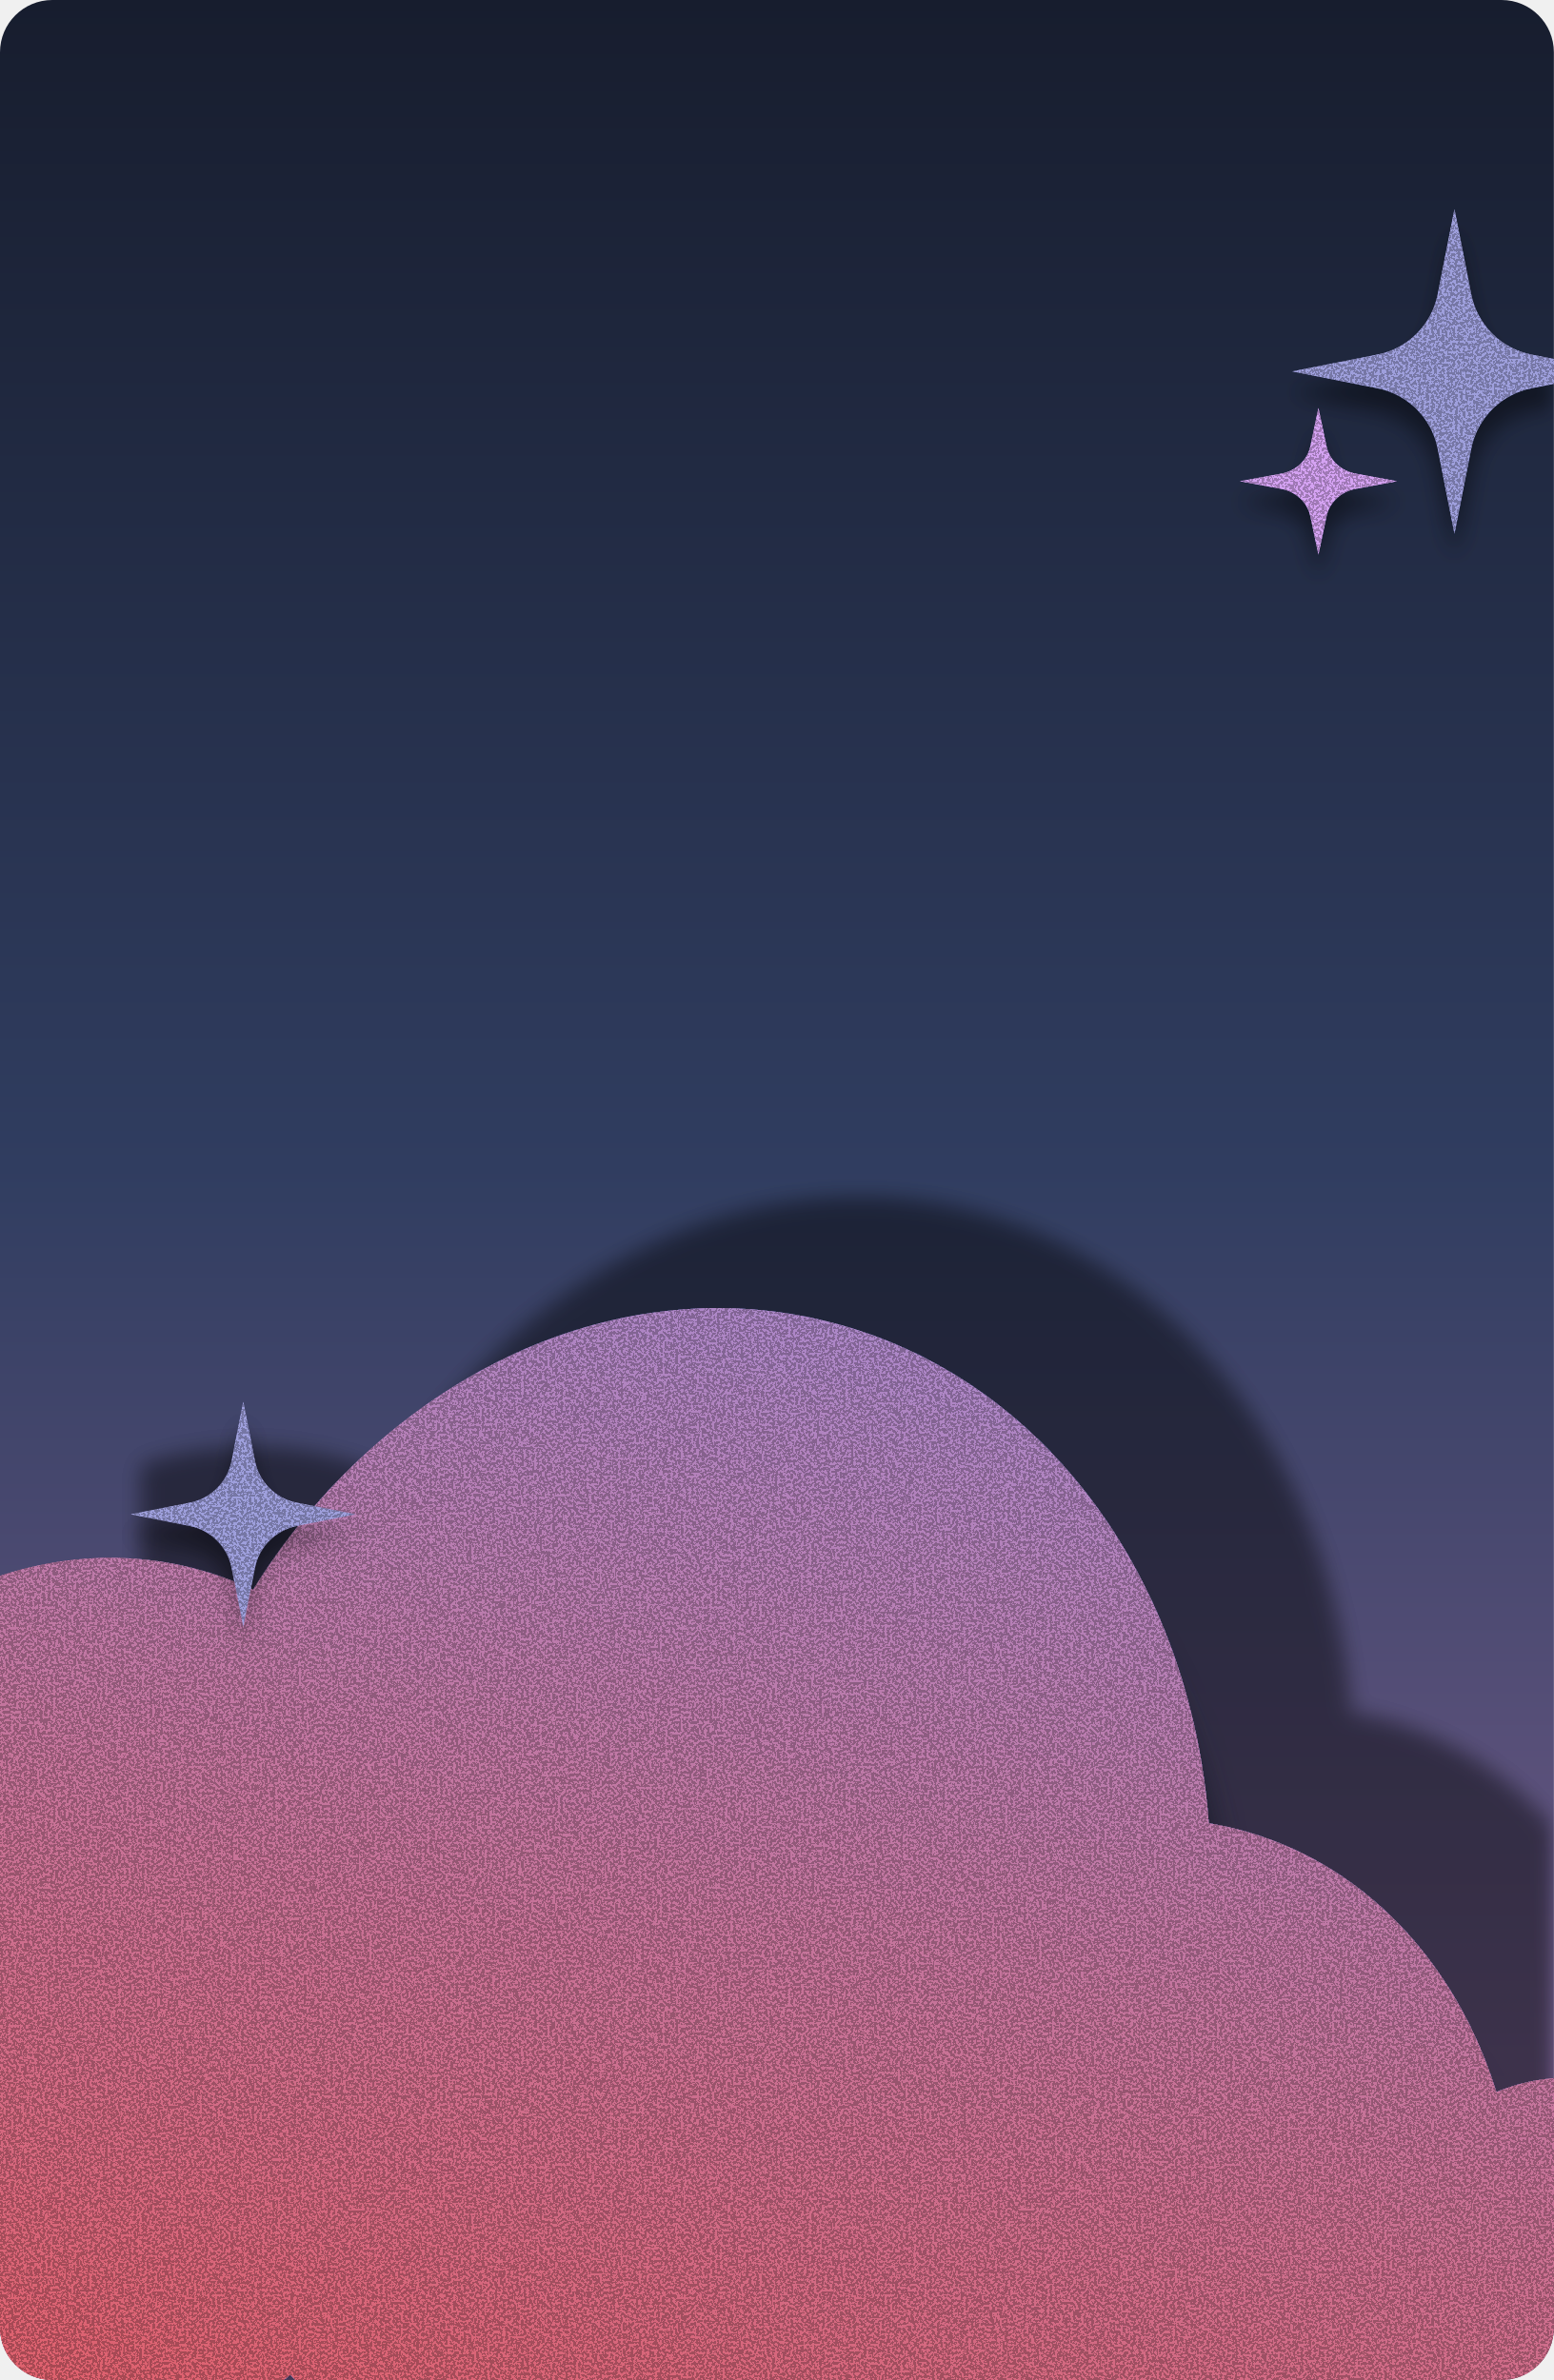
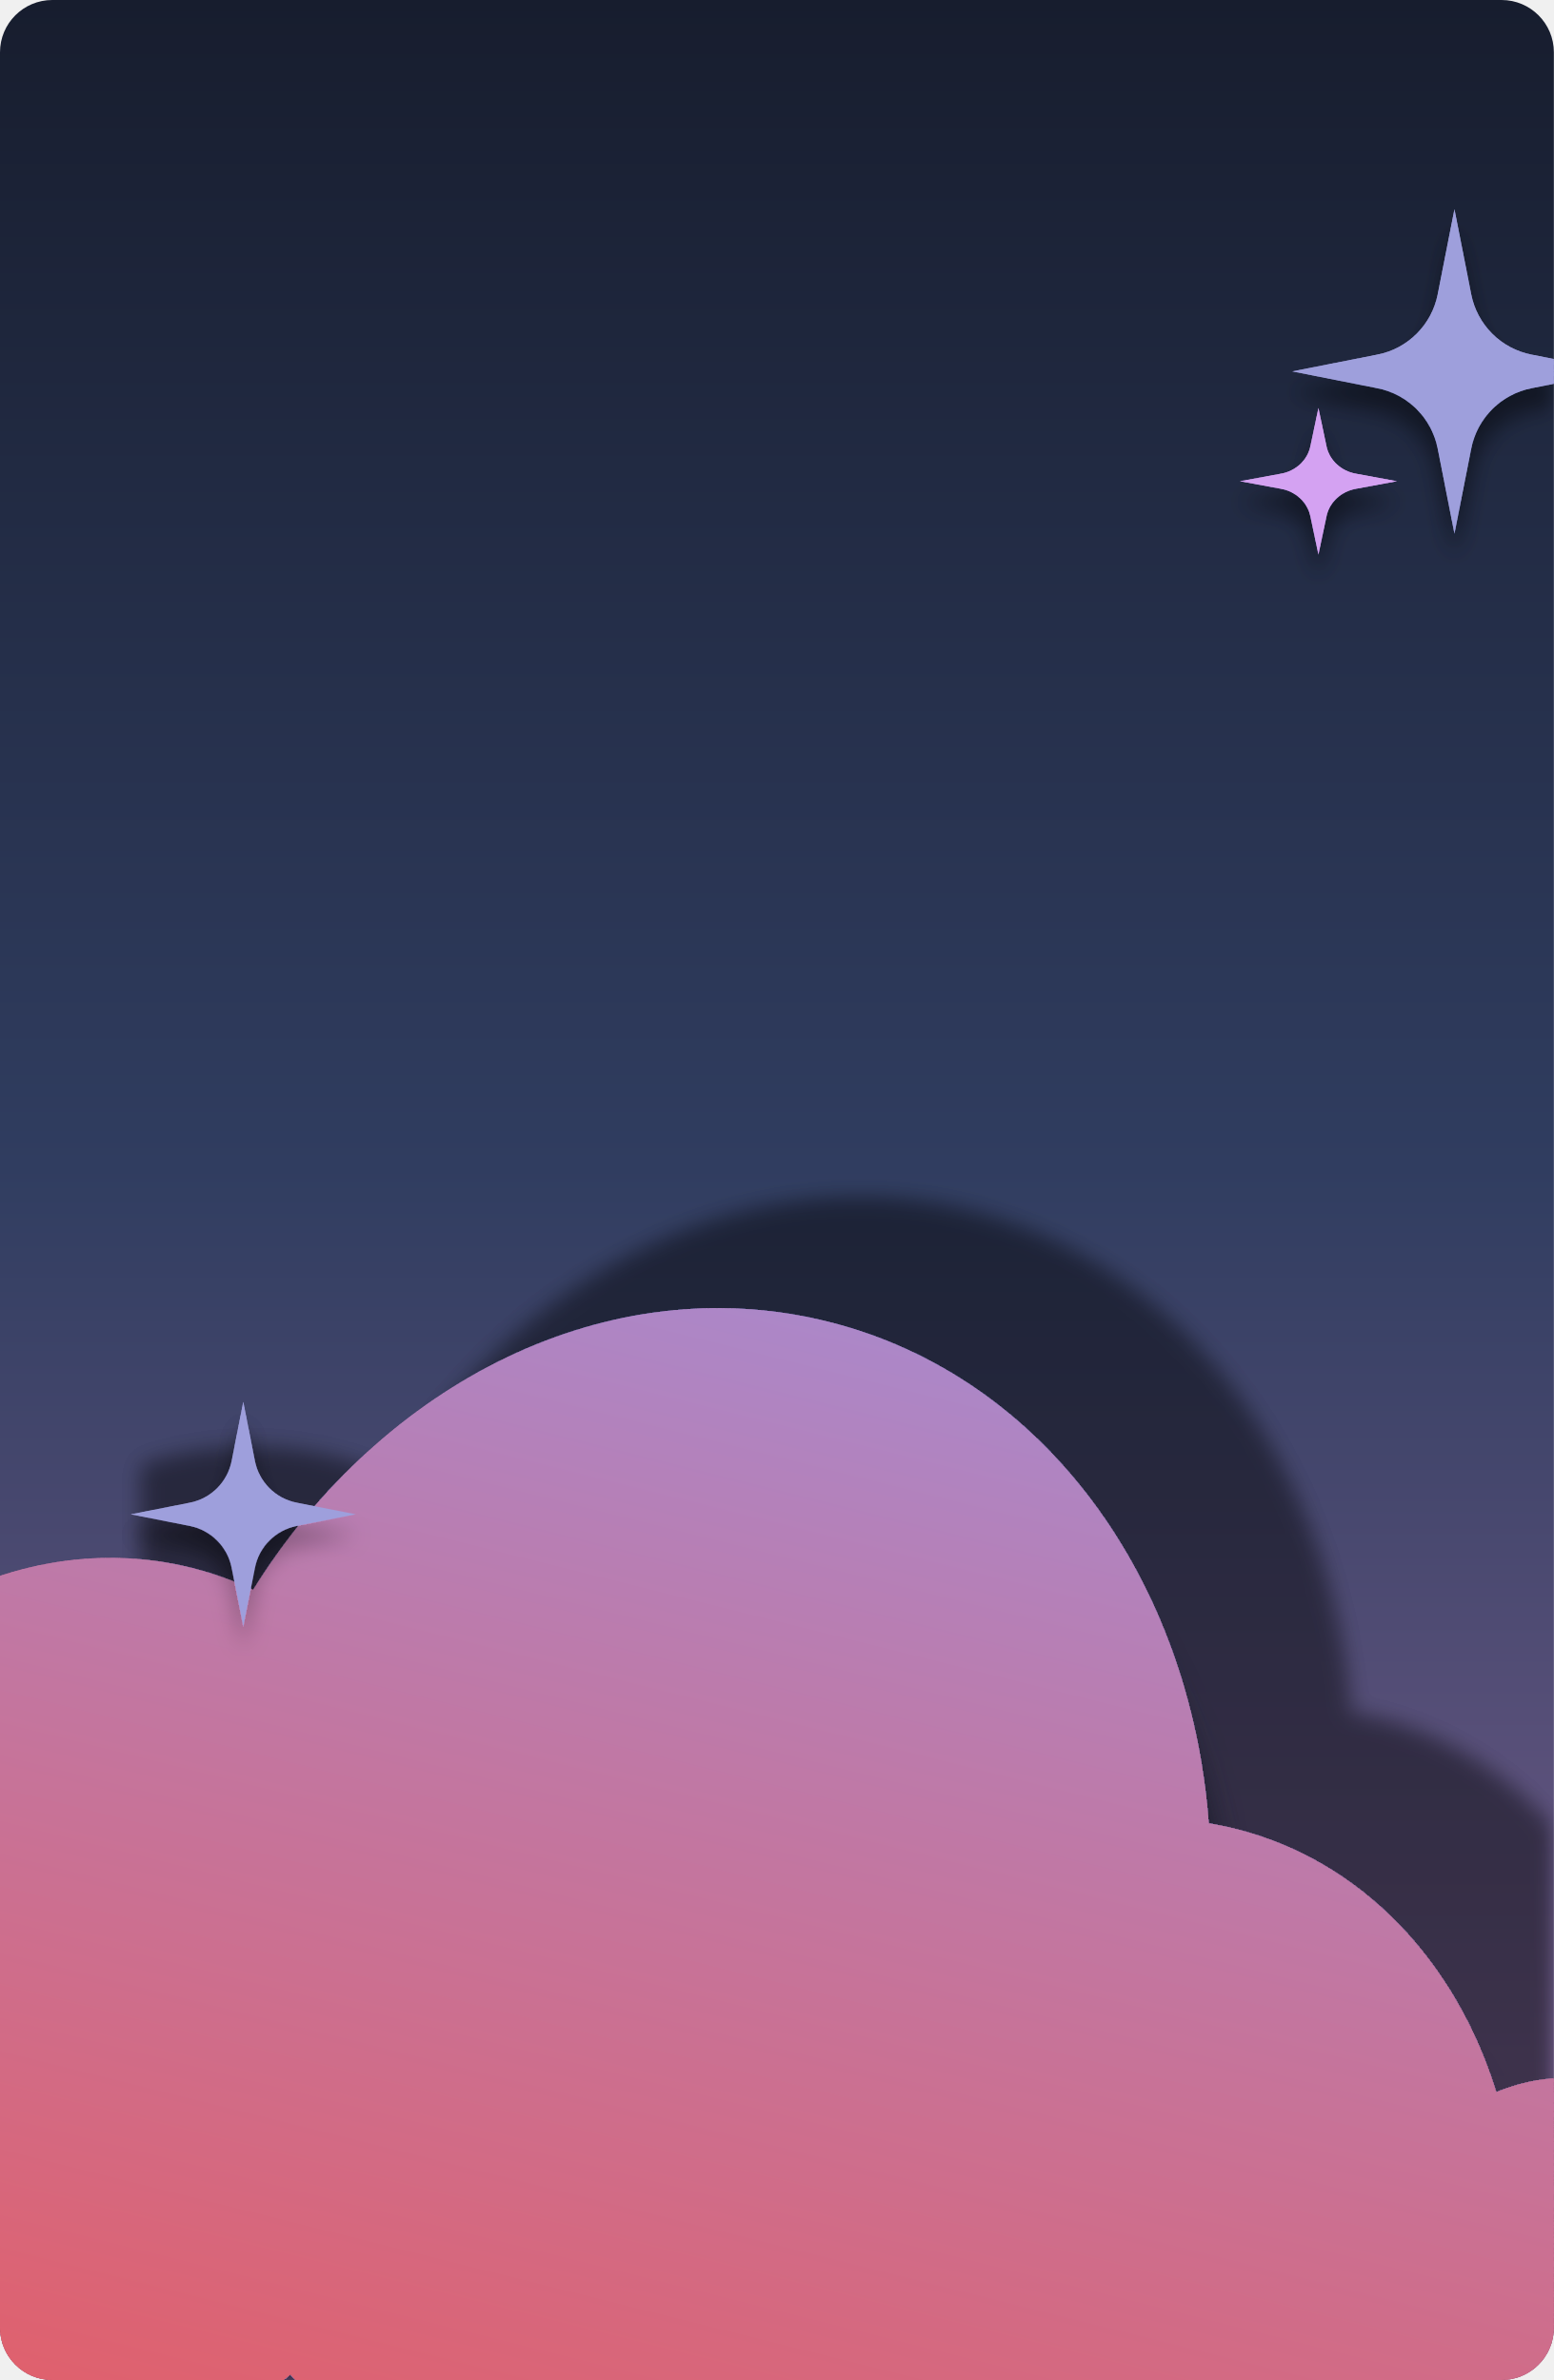
<svg xmlns="http://www.w3.org/2000/svg" width="297" height="455" viewBox="0 0 297 455" fill="none">
  <g clip-path="url(#clip0_14_752)">
    <rect width="297" height="455" rx="10" fill="url(#paint0_linear_14_752)" />
    <g filter="url(#filter0_ddn_14_752)">
      <path d="M158.273 252.686C199.727 263.053 227.561 302.243 231.025 348.578C232.717 348.859 234.408 349.209 236.096 349.631C260.365 355.7 278.314 375.146 285.986 399.993C292.625 397.206 299.872 396.44 306.995 398.221C326.907 403.201 338.31 426.191 332.464 449.571C326.617 472.95 305.735 487.866 285.823 482.887C282.382 482.026 279.196 480.627 276.308 478.782C258.277 509.656 225.403 526.875 193.752 518.961C173.527 513.903 157.692 499.555 148.535 480.533C133.195 485.219 116.952 485.966 100.94 481.962C82.94 477.46 67.509 467.524 55.525 453.929C37.916 468.207 15.808 474.463 -5.732 469.076C-22.284 464.937 -35.895 454.576 -45.312 440.523C-50.577 441.905 -56.097 442.036 -61.545 440.673C-81.457 435.694 -92.861 412.705 -87.014 389.325C-82.434 371.01 -68.627 357.89 -53.288 355.458C-38.283 315.088 -0.017 290.587 36.611 299.747C40.724 300.775 44.654 302.188 48.385 303.946C73.16 264.125 116.504 242.242 158.273 252.686Z" fill="url(#paint1_linear_14_752)" />
    </g>
    <g filter="url(#filter1_dn_14_752)">
      <path d="M68 289.5L56.718 291.725C52.675 292.519 49.517 295.681 48.719 299.714L46.498 311L44.281 299.714C43.483 295.681 40.322 292.519 36.282 291.725L25 289.5L36.282 287.275C40.325 286.487 43.483 283.319 44.281 279.286L46.498 268L48.719 279.286C49.514 283.319 52.675 286.487 56.718 287.275L68 289.5Z" fill="#9E9FDC" />
    </g>
    <g filter="url(#filter2_dn_14_752)">
      <path d="M309 71L292.733 74.208C286.903 75.353 282.351 79.912 281.2 85.727L277.998 102L274.8 85.727C273.649 79.912 269.092 75.353 263.267 74.208L247 71L263.267 67.792C269.097 66.656 273.649 62.089 274.8 56.273L277.998 40L281.2 56.273C282.346 62.089 286.903 66.656 292.733 67.792L309 71Z" fill="#9E9FDC" />
    </g>
    <g filter="url(#filter3_dn_14_752)">
      <path d="M267 92L259.129 93.449C256.308 93.966 254.105 96.025 253.548 98.651L251.999 106L250.452 98.651C249.895 96.025 247.69 93.966 244.871 93.449L237 92L244.871 90.551C247.692 90.038 249.895 87.975 250.452 85.349L251.999 78L253.548 85.349C254.103 87.975 256.308 90.038 259.129 90.551L267 92Z" fill="#D4A2F2" />
    </g>
-     <g filter="url(#filter4_dn_14_752)">
+     <g filter="url(#filter4_d_14_752)">
      <path d="M309 71L292.733 74.208C286.903 75.353 282.351 79.912 281.2 85.727L277.998 102L274.8 85.727C273.649 79.912 269.092 75.353 263.267 74.208L247 71L263.267 67.792C269.097 66.656 273.649 62.089 274.8 56.273L277.998 40L281.2 56.273C282.346 62.089 286.903 66.656 292.733 67.792L309 71Z" fill="#9E9FDC" />
    </g>
-     <g filter="url(#filter5_dn_14_752)">
+     <g filter="url(#filter5_d_14_752)">
      <path d="M267 92L259.129 93.449C256.308 93.966 254.105 96.025 253.548 98.651L251.999 106L250.452 98.651C249.895 96.025 247.69 93.966 244.871 93.449L237 92L244.871 90.551C247.692 90.038 249.895 87.975 250.452 85.349L251.999 78L253.548 85.349C254.103 87.975 256.308 90.038 259.129 90.551L267 92Z" fill="#D4A2F2" />
    </g>
-     <g filter="url(#filter6_ddn_14_752)">
+     <g filter="url(#filter6_dd_14_752)">
      <path d="M158.273 252.686C199.727 263.053 227.561 302.243 231.025 348.578C232.717 348.859 234.408 349.209 236.096 349.631C260.365 355.7 278.314 375.146 285.986 399.993C292.625 397.206 299.872 396.44 306.995 398.221C326.907 403.201 338.31 426.191 332.464 449.571C326.617 472.95 305.735 487.866 285.823 482.887C282.382 482.026 279.196 480.627 276.308 478.782C258.277 509.656 225.403 526.875 193.752 518.961C173.527 513.903 157.692 499.555 148.535 480.533C133.195 485.219 116.952 485.966 100.94 481.962C82.94 477.46 67.509 467.524 55.525 453.929C37.916 468.207 15.808 474.463 -5.732 469.076C-22.284 464.937 -35.895 454.576 -45.312 440.523C-50.577 441.905 -56.097 442.036 -61.545 440.673C-81.457 435.694 -92.861 412.705 -87.014 389.325C-82.434 371.01 -68.627 357.89 -53.288 355.458C-38.283 315.088 -0.017 290.587 36.611 299.747C40.724 300.775 44.654 302.188 48.385 303.946C73.16 264.125 116.504 242.242 158.273 252.686Z" fill="url(#paint2_linear_14_752)" />
    </g>
-     <g filter="url(#filter7_dn_14_752)">
+     <g filter="url(#filter7_d_14_752)">
      <path d="M68 289.5L56.718 291.725C52.675 292.519 49.517 295.681 48.719 299.714L46.498 311L44.281 299.714C43.483 295.681 40.322 292.519 36.282 291.725L25 289.5L36.282 287.275C40.325 286.487 43.483 283.319 44.281 279.286L46.498 268L48.719 279.286C49.514 283.319 52.675 286.487 56.718 287.275L68 289.5Z" fill="#9E9FDC" />
    </g>
  </g>
  <defs>
    <filter id="filter0_ddn_14_752" x="-96.746" y="225.091" width="461.742" height="322.986" filterUnits="userSpaceOnUse" color-interpolation-filters="sRGB">
      <feFlood flood-opacity="0" result="BackgroundImageFix" />
      <feColorMatrix in="SourceAlpha" type="matrix" values="0 0 0 0 0 0 0 0 0 0 0 0 0 0 0 0 0 0 127 0" result="hardAlpha" />
      <feOffset dx="27" dy="-21" />
      <feGaussianBlur stdDeviation="2" />
      <feComposite in2="hardAlpha" operator="out" />
      <feColorMatrix type="matrix" values="0 0 0 0 0 0 0 0 0 0 0 0 0 0 0 0 0 0 0.25 0" />
      <feBlend mode="normal" in2="BackgroundImageFix" result="effect1_dropShadow_14_752" />
      <feColorMatrix in="SourceAlpha" type="matrix" values="0 0 0 0 0 0 0 0 0 0 0 0 0 0 0 0 0 0 127 0" result="hardAlpha" />
      <feOffset dy="19" />
      <feGaussianBlur stdDeviation="4.1" />
      <feComposite in2="hardAlpha" operator="out" />
      <feColorMatrix type="matrix" values="0 0 0 0 0.075 0 0 0 0 0.094 0 0 0 0 0.149 0 0 0 1 0" />
      <feBlend mode="normal" in2="effect1_dropShadow_14_752" result="effect2_dropShadow_14_752" />
      <feBlend mode="normal" in="SourceGraphic" in2="BackgroundImageFix" result="shape" />
      <feTurbulence type="fractalNoise" baseFrequency="2 2" stitchTiles="stitch" numOctaves="3" result="noise" seed="9334" />
      <feColorMatrix in="noise" type="luminanceToAlpha" result="alphaNoise" />
      <feComponentTransfer in="alphaNoise" result="coloredNoise1">
        <feFuncA type="discrete" tableValues="1 1 1 1 1 1 1 1 1 1 1 1 1 1 1 1 1 1 1 1 1 1 1 1 1 1 1 1 1 1 1 1 1 1 1 1 1 1 1 1 1 1 1 1 1 1 1 1 1 1 1 0 0 0 0 0 0 0 0 0 0 0 0 0 0 0 0 0 0 0 0 0 0 0 0 0 0 0 0 0 0 0 0 0 0 0 0 0 0 0 0 0 0 0 0 0 0 0 0 0 " />
      </feComponentTransfer>
      <feComposite operator="in" in2="shape" in="coloredNoise1" result="noise1Clipped" />
      <feFlood flood-color="rgba(0, 0, 0, 0.25)" result="color1Flood" />
      <feComposite operator="in" in2="noise1Clipped" in="color1Flood" result="color1" />
      <feMerge result="effect3_noise_14_752">
        <feMergeNode in="shape" />
        <feMergeNode in="color1" />
      </feMerge>
      <feBlend mode="normal" in="effect3_noise_14_752" in2="effect2_dropShadow_14_752" result="effect3_noise_14_752" />
    </filter>
    <filter id="filter1_dn_14_752" x="21" y="268" width="51" height="51" filterUnits="userSpaceOnUse" color-interpolation-filters="sRGB">
      <feFlood flood-opacity="0" result="BackgroundImageFix" />
      <feColorMatrix in="SourceAlpha" type="matrix" values="0 0 0 0 0 0 0 0 0 0 0 0 0 0 0 0 0 0 127 0" result="hardAlpha" />
      <feOffset dy="4" />
      <feGaussianBlur stdDeviation="2" />
      <feComposite in2="hardAlpha" operator="out" />
      <feColorMatrix type="matrix" values="0 0 0 0 0 0 0 0 0 0 0 0 0 0 0 0 0 0 0.25 0" />
      <feBlend mode="normal" in2="BackgroundImageFix" result="effect1_dropShadow_14_752" />
      <feBlend mode="normal" in="SourceGraphic" in2="BackgroundImageFix" result="shape" />
      <feTurbulence type="fractalNoise" baseFrequency="2 2" stitchTiles="stitch" numOctaves="3" result="noise" seed="7421" />
      <feColorMatrix in="noise" type="luminanceToAlpha" result="alphaNoise" />
      <feComponentTransfer in="alphaNoise" result="coloredNoise1">
        <feFuncA type="discrete" tableValues="1 1 1 1 1 1 1 1 1 1 1 1 1 1 1 1 1 1 1 1 1 1 1 1 1 1 1 1 1 1 1 1 1 1 1 1 1 1 1 1 1 1 1 1 1 1 1 1 1 1 1 0 0 0 0 0 0 0 0 0 0 0 0 0 0 0 0 0 0 0 0 0 0 0 0 0 0 0 0 0 0 0 0 0 0 0 0 0 0 0 0 0 0 0 0 0 0 0 0 0 " />
      </feComponentTransfer>
      <feComposite operator="in" in2="shape" in="coloredNoise1" result="noise1Clipped" />
      <feFlood flood-color="rgba(0, 0, 0, 0.25)" result="color1Flood" />
      <feComposite operator="in" in2="noise1Clipped" in="color1Flood" result="color1" />
      <feMerge result="effect2_noise_14_752">
        <feMergeNode in="shape" />
        <feMergeNode in="color1" />
      </feMerge>
      <feBlend mode="normal" in="effect2_noise_14_752" in2="effect1_dropShadow_14_752" result="effect2_noise_14_752" />
    </filter>
    <filter id="filter2_dn_14_752" x="243" y="40" width="70" height="70" filterUnits="userSpaceOnUse" color-interpolation-filters="sRGB">
      <feFlood flood-opacity="0" result="BackgroundImageFix" />
      <feColorMatrix in="SourceAlpha" type="matrix" values="0 0 0 0 0 0 0 0 0 0 0 0 0 0 0 0 0 0 127 0" result="hardAlpha" />
      <feOffset dy="4" />
      <feGaussianBlur stdDeviation="2" />
      <feComposite in2="hardAlpha" operator="out" />
      <feColorMatrix type="matrix" values="0 0 0 0 0 0 0 0 0 0 0 0 0 0 0 0 0 0 0.25 0" />
      <feBlend mode="normal" in2="BackgroundImageFix" result="effect1_dropShadow_14_752" />
      <feBlend mode="normal" in="SourceGraphic" in2="BackgroundImageFix" result="shape" />
      <feTurbulence type="fractalNoise" baseFrequency="2 2" stitchTiles="stitch" numOctaves="3" result="noise" seed="7421" />
      <feColorMatrix in="noise" type="luminanceToAlpha" result="alphaNoise" />
      <feComponentTransfer in="alphaNoise" result="coloredNoise1">
        <feFuncA type="discrete" tableValues="1 1 1 1 1 1 1 1 1 1 1 1 1 1 1 1 1 1 1 1 1 1 1 1 1 1 1 1 1 1 1 1 1 1 1 1 1 1 1 1 1 1 1 1 1 1 1 1 1 1 1 0 0 0 0 0 0 0 0 0 0 0 0 0 0 0 0 0 0 0 0 0 0 0 0 0 0 0 0 0 0 0 0 0 0 0 0 0 0 0 0 0 0 0 0 0 0 0 0 0 " />
      </feComponentTransfer>
      <feComposite operator="in" in2="shape" in="coloredNoise1" result="noise1Clipped" />
      <feFlood flood-color="rgba(0, 0, 0, 0.25)" result="color1Flood" />
      <feComposite operator="in" in2="noise1Clipped" in="color1Flood" result="color1" />
      <feMerge result="effect2_noise_14_752">
        <feMergeNode in="shape" />
        <feMergeNode in="color1" />
      </feMerge>
      <feBlend mode="normal" in="effect2_noise_14_752" in2="effect1_dropShadow_14_752" result="effect2_noise_14_752" />
    </filter>
    <filter id="filter3_dn_14_752" x="233" y="78" width="38" height="36" filterUnits="userSpaceOnUse" color-interpolation-filters="sRGB">
      <feFlood flood-opacity="0" result="BackgroundImageFix" />
      <feColorMatrix in="SourceAlpha" type="matrix" values="0 0 0 0 0 0 0 0 0 0 0 0 0 0 0 0 0 0 127 0" result="hardAlpha" />
      <feOffset dy="4" />
      <feGaussianBlur stdDeviation="2" />
      <feComposite in2="hardAlpha" operator="out" />
      <feColorMatrix type="matrix" values="0 0 0 0 0 0 0 0 0 0 0 0 0 0 0 0 0 0 0.25 0" />
      <feBlend mode="normal" in2="BackgroundImageFix" result="effect1_dropShadow_14_752" />
      <feBlend mode="normal" in="SourceGraphic" in2="BackgroundImageFix" result="shape" />
      <feTurbulence type="fractalNoise" baseFrequency="2 2" stitchTiles="stitch" numOctaves="3" result="noise" seed="7421" />
      <feColorMatrix in="noise" type="luminanceToAlpha" result="alphaNoise" />
      <feComponentTransfer in="alphaNoise" result="coloredNoise1">
        <feFuncA type="discrete" tableValues="1 1 1 1 1 1 1 1 1 1 1 1 1 1 1 1 1 1 1 1 1 1 1 1 1 1 1 1 1 1 1 1 1 1 1 1 1 1 1 1 1 1 1 1 1 1 1 1 1 1 1 0 0 0 0 0 0 0 0 0 0 0 0 0 0 0 0 0 0 0 0 0 0 0 0 0 0 0 0 0 0 0 0 0 0 0 0 0 0 0 0 0 0 0 0 0 0 0 0 0 " />
      </feComponentTransfer>
      <feComposite operator="in" in2="shape" in="coloredNoise1" result="noise1Clipped" />
      <feFlood flood-color="rgba(0, 0, 0, 0.25)" result="color1Flood" />
      <feComposite operator="in" in2="noise1Clipped" in="color1Flood" result="color1" />
      <feMerge result="effect2_noise_14_752">
        <feMergeNode in="shape" />
        <feMergeNode in="color1" />
      </feMerge>
      <feBlend mode="normal" in="effect2_noise_14_752" in2="effect1_dropShadow_14_752" result="effect2_noise_14_752" />
    </filter>
-     <filter id="filter4_dn_14_752" x="243" y="40" width="70" height="70" filterUnits="userSpaceOnUse" color-interpolation-filters="sRGB">
+     <filter id="filter4_d_14_752" x="243" y="40" width="70" height="70" filterUnits="userSpaceOnUse" color-interpolation-filters="sRGB">
      <feFlood flood-opacity="0" result="BackgroundImageFix" />
      <feColorMatrix in="SourceAlpha" type="matrix" values="0 0 0 0 0 0 0 0 0 0 0 0 0 0 0 0 0 0 127 0" result="hardAlpha" />
      <feOffset dy="4" />
      <feGaussianBlur stdDeviation="2" />
      <feComposite in2="hardAlpha" operator="out" />
      <feColorMatrix type="matrix" values="0 0 0 0 0 0 0 0 0 0 0 0 0 0 0 0 0 0 0.25 0" />
      <feBlend mode="normal" in2="BackgroundImageFix" result="effect1_dropShadow_14_752" />
-       <feBlend mode="normal" in="SourceGraphic" in2="BackgroundImageFix" result="shape" />
-       <feTurbulence type="fractalNoise" baseFrequency="2 2" stitchTiles="stitch" numOctaves="3" result="noise" seed="7421" />
-       <feColorMatrix in="noise" type="luminanceToAlpha" result="alphaNoise" />
-       <feComponentTransfer in="alphaNoise" result="coloredNoise1">
-         <feFuncA type="discrete" tableValues="1 1 1 1 1 1 1 1 1 1 1 1 1 1 1 1 1 1 1 1 1 1 1 1 1 1 1 1 1 1 1 1 1 1 1 1 1 1 1 1 1 1 1 1 1 1 1 1 1 1 1 0 0 0 0 0 0 0 0 0 0 0 0 0 0 0 0 0 0 0 0 0 0 0 0 0 0 0 0 0 0 0 0 0 0 0 0 0 0 0 0 0 0 0 0 0 0 0 0 0 " />
-       </feComponentTransfer>
-       <feComposite operator="in" in2="shape" in="coloredNoise1" result="noise1Clipped" />
-       <feFlood flood-color="rgba(0, 0, 0, 0.25)" result="color1Flood" />
-       <feComposite operator="in" in2="noise1Clipped" in="color1Flood" result="color1" />
-       <feMerge result="effect2_noise_14_752">
-         <feMergeNode in="shape" />
-         <feMergeNode in="color1" />
-       </feMerge>
-       <feBlend mode="normal" in="effect2_noise_14_752" in2="effect1_dropShadow_14_752" result="effect2_noise_14_752" />
+       <feBlend mode="normal" in="SourceGraphic" in2="effect1_dropShadow_14_752" result="shape" />
    </filter>
-     <filter id="filter5_dn_14_752" x="233" y="78" width="38" height="36" filterUnits="userSpaceOnUse" color-interpolation-filters="sRGB">
+     <filter id="filter5_d_14_752" x="233" y="78" width="38" height="36" filterUnits="userSpaceOnUse" color-interpolation-filters="sRGB">
      <feFlood flood-opacity="0" result="BackgroundImageFix" />
      <feColorMatrix in="SourceAlpha" type="matrix" values="0 0 0 0 0 0 0 0 0 0 0 0 0 0 0 0 0 0 127 0" result="hardAlpha" />
      <feOffset dy="4" />
      <feGaussianBlur stdDeviation="2" />
      <feComposite in2="hardAlpha" operator="out" />
      <feColorMatrix type="matrix" values="0 0 0 0 0 0 0 0 0 0 0 0 0 0 0 0 0 0 0.25 0" />
      <feBlend mode="normal" in2="BackgroundImageFix" result="effect1_dropShadow_14_752" />
-       <feBlend mode="normal" in="SourceGraphic" in2="BackgroundImageFix" result="shape" />
-       <feTurbulence type="fractalNoise" baseFrequency="2 2" stitchTiles="stitch" numOctaves="3" result="noise" seed="7421" />
-       <feColorMatrix in="noise" type="luminanceToAlpha" result="alphaNoise" />
-       <feComponentTransfer in="alphaNoise" result="coloredNoise1">
-         <feFuncA type="discrete" tableValues="1 1 1 1 1 1 1 1 1 1 1 1 1 1 1 1 1 1 1 1 1 1 1 1 1 1 1 1 1 1 1 1 1 1 1 1 1 1 1 1 1 1 1 1 1 1 1 1 1 1 1 0 0 0 0 0 0 0 0 0 0 0 0 0 0 0 0 0 0 0 0 0 0 0 0 0 0 0 0 0 0 0 0 0 0 0 0 0 0 0 0 0 0 0 0 0 0 0 0 0 " />
-       </feComponentTransfer>
-       <feComposite operator="in" in2="shape" in="coloredNoise1" result="noise1Clipped" />
-       <feFlood flood-color="rgba(0, 0, 0, 0.25)" result="color1Flood" />
-       <feComposite operator="in" in2="noise1Clipped" in="color1Flood" result="color1" />
-       <feMerge result="effect2_noise_14_752">
-         <feMergeNode in="shape" />
-         <feMergeNode in="color1" />
-       </feMerge>
-       <feBlend mode="normal" in="effect2_noise_14_752" in2="effect1_dropShadow_14_752" result="effect2_noise_14_752" />
+       <feBlend mode="normal" in="SourceGraphic" in2="effect1_dropShadow_14_752" result="shape" />
    </filter>
-     <filter id="filter6_ddn_14_752" x="-96.746" y="225.091" width="461.742" height="322.986" filterUnits="userSpaceOnUse" color-interpolation-filters="sRGB">
+     <filter id="filter6_dd_14_752" x="-96.746" y="225.091" width="461.742" height="322.986" filterUnits="userSpaceOnUse" color-interpolation-filters="sRGB">
      <feFlood flood-opacity="0" result="BackgroundImageFix" />
      <feColorMatrix in="SourceAlpha" type="matrix" values="0 0 0 0 0 0 0 0 0 0 0 0 0 0 0 0 0 0 127 0" result="hardAlpha" />
      <feOffset dx="27" dy="-21" />
      <feGaussianBlur stdDeviation="2" />
      <feComposite in2="hardAlpha" operator="out" />
      <feColorMatrix type="matrix" values="0 0 0 0 0 0 0 0 0 0 0 0 0 0 0 0 0 0 0.25 0" />
      <feBlend mode="normal" in2="BackgroundImageFix" result="effect1_dropShadow_14_752" />
      <feColorMatrix in="SourceAlpha" type="matrix" values="0 0 0 0 0 0 0 0 0 0 0 0 0 0 0 0 0 0 127 0" result="hardAlpha" />
      <feOffset dy="19" />
      <feGaussianBlur stdDeviation="4.1" />
      <feComposite in2="hardAlpha" operator="out" />
      <feColorMatrix type="matrix" values="0 0 0 0 0.075 0 0 0 0 0.094 0 0 0 0 0.149 0 0 0 1 0" />
      <feBlend mode="normal" in2="effect1_dropShadow_14_752" result="effect2_dropShadow_14_752" />
-       <feBlend mode="normal" in="SourceGraphic" in2="BackgroundImageFix" result="shape" />
-       <feTurbulence type="fractalNoise" baseFrequency="2 2" stitchTiles="stitch" numOctaves="3" result="noise" seed="9334" />
-       <feColorMatrix in="noise" type="luminanceToAlpha" result="alphaNoise" />
-       <feComponentTransfer in="alphaNoise" result="coloredNoise1">
-         <feFuncA type="discrete" tableValues="1 1 1 1 1 1 1 1 1 1 1 1 1 1 1 1 1 1 1 1 1 1 1 1 1 1 1 1 1 1 1 1 1 1 1 1 1 1 1 1 1 1 1 1 1 1 1 1 1 1 1 0 0 0 0 0 0 0 0 0 0 0 0 0 0 0 0 0 0 0 0 0 0 0 0 0 0 0 0 0 0 0 0 0 0 0 0 0 0 0 0 0 0 0 0 0 0 0 0 0 " />
-       </feComponentTransfer>
-       <feComposite operator="in" in2="shape" in="coloredNoise1" result="noise1Clipped" />
-       <feFlood flood-color="rgba(0, 0, 0, 0.25)" result="color1Flood" />
-       <feComposite operator="in" in2="noise1Clipped" in="color1Flood" result="color1" />
-       <feMerge result="effect3_noise_14_752">
-         <feMergeNode in="shape" />
-         <feMergeNode in="color1" />
-       </feMerge>
-       <feBlend mode="normal" in="effect3_noise_14_752" in2="effect2_dropShadow_14_752" result="effect3_noise_14_752" />
+       <feBlend mode="normal" in="SourceGraphic" in2="effect2_dropShadow_14_752" result="shape" />
    </filter>
-     <filter id="filter7_dn_14_752" x="21" y="268" width="51" height="51" filterUnits="userSpaceOnUse" color-interpolation-filters="sRGB">
+     <filter id="filter7_d_14_752" x="21" y="268" width="51" height="51" filterUnits="userSpaceOnUse" color-interpolation-filters="sRGB">
      <feFlood flood-opacity="0" result="BackgroundImageFix" />
      <feColorMatrix in="SourceAlpha" type="matrix" values="0 0 0 0 0 0 0 0 0 0 0 0 0 0 0 0 0 0 127 0" result="hardAlpha" />
      <feOffset dy="4" />
      <feGaussianBlur stdDeviation="2" />
      <feComposite in2="hardAlpha" operator="out" />
      <feColorMatrix type="matrix" values="0 0 0 0 0 0 0 0 0 0 0 0 0 0 0 0 0 0 0.25 0" />
      <feBlend mode="normal" in2="BackgroundImageFix" result="effect1_dropShadow_14_752" />
-       <feBlend mode="normal" in="SourceGraphic" in2="BackgroundImageFix" result="shape" />
-       <feTurbulence type="fractalNoise" baseFrequency="2 2" stitchTiles="stitch" numOctaves="3" result="noise" seed="7421" />
-       <feColorMatrix in="noise" type="luminanceToAlpha" result="alphaNoise" />
-       <feComponentTransfer in="alphaNoise" result="coloredNoise1">
-         <feFuncA type="discrete" tableValues="1 1 1 1 1 1 1 1 1 1 1 1 1 1 1 1 1 1 1 1 1 1 1 1 1 1 1 1 1 1 1 1 1 1 1 1 1 1 1 1 1 1 1 1 1 1 1 1 1 1 1 0 0 0 0 0 0 0 0 0 0 0 0 0 0 0 0 0 0 0 0 0 0 0 0 0 0 0 0 0 0 0 0 0 0 0 0 0 0 0 0 0 0 0 0 0 0 0 0 0 " />
-       </feComponentTransfer>
-       <feComposite operator="in" in2="shape" in="coloredNoise1" result="noise1Clipped" />
-       <feFlood flood-color="rgba(0, 0, 0, 0.25)" result="color1Flood" />
-       <feComposite operator="in" in2="noise1Clipped" in="color1Flood" result="color1" />
-       <feMerge result="effect2_noise_14_752">
-         <feMergeNode in="shape" />
-         <feMergeNode in="color1" />
-       </feMerge>
-       <feBlend mode="normal" in="effect2_noise_14_752" in2="effect1_dropShadow_14_752" result="effect2_noise_14_752" />
+       <feBlend mode="normal" in="SourceGraphic" in2="effect1_dropShadow_14_752" result="shape" />
    </filter>
    <linearGradient id="paint0_linear_14_752" x1="148.5" y1="0" x2="148.5" y2="455" gradientUnits="userSpaceOnUse">
      <stop stop-color="#171D2E" />
      <stop offset="0.49" stop-color="#303D60" />
      <stop offset="1" stop-color="#826393" />
    </linearGradient>
    <linearGradient id="paint1_linear_14_752" x1="164.064" y1="254.134" x2="103.485" y2="496.388" gradientUnits="userSpaceOnUse">
      <stop stop-color="#AC87C8" />
      <stop offset="1" stop-color="#E35E67" />
    </linearGradient>
    <linearGradient id="paint2_linear_14_752" x1="164.064" y1="254.134" x2="103.485" y2="496.388" gradientUnits="userSpaceOnUse">
      <stop stop-color="#AC87C8" />
      <stop offset="1" stop-color="#E35E67" />
    </linearGradient>
    <clipPath id="clip0_14_752">
      <rect width="297" height="455" rx="10" fill="white" />
    </clipPath>
  </defs>
</svg>
